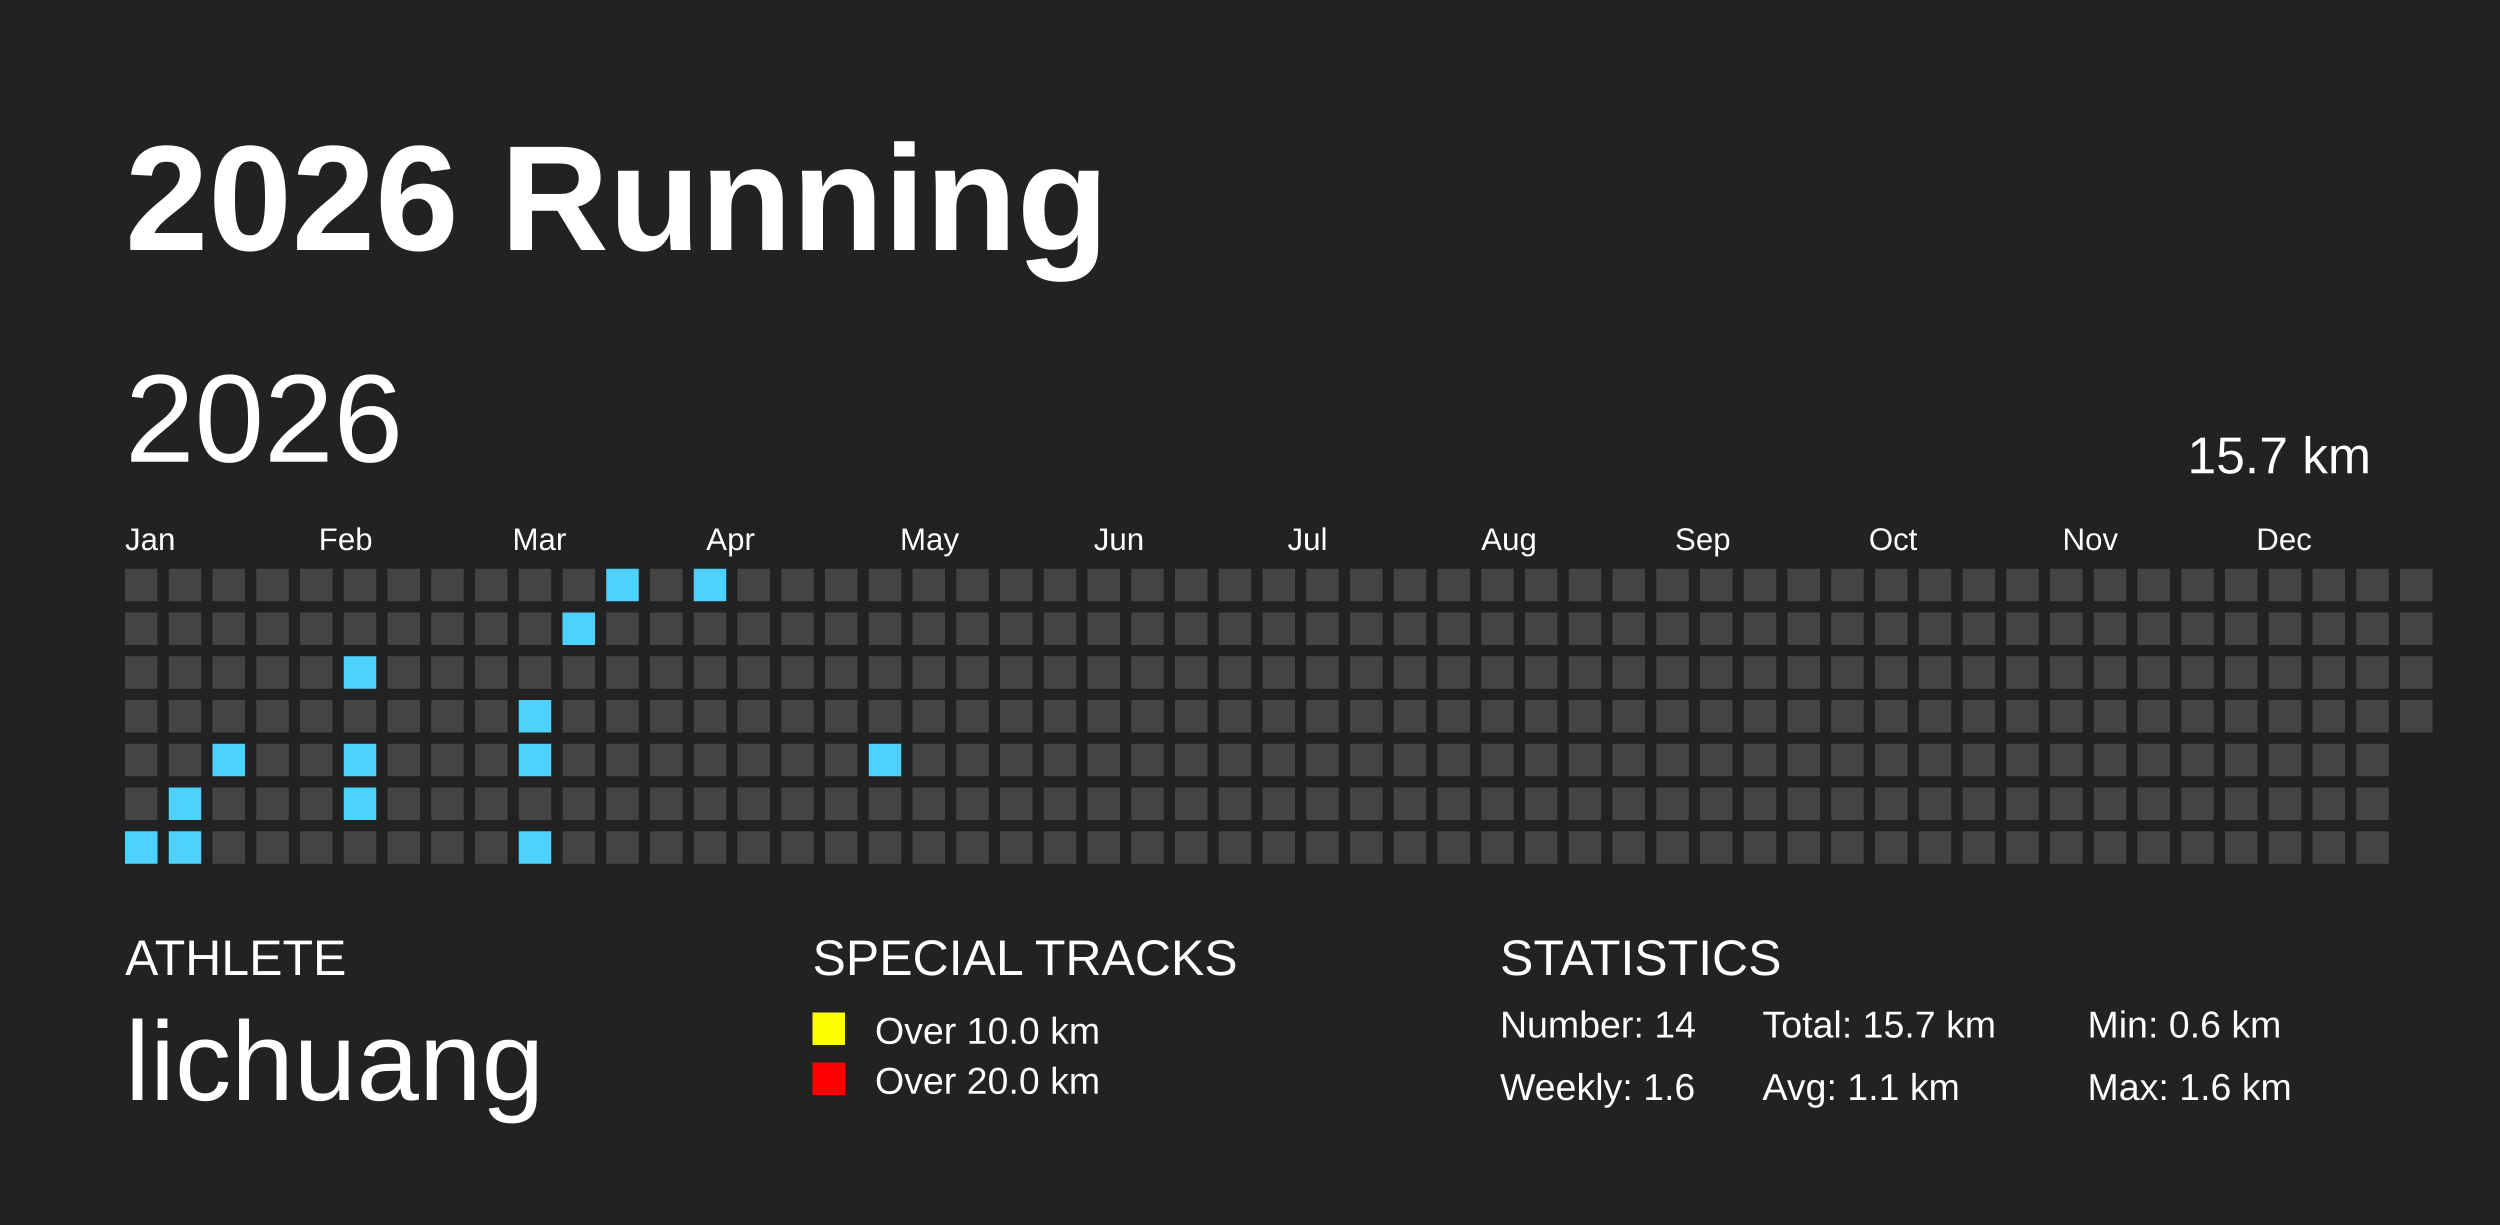
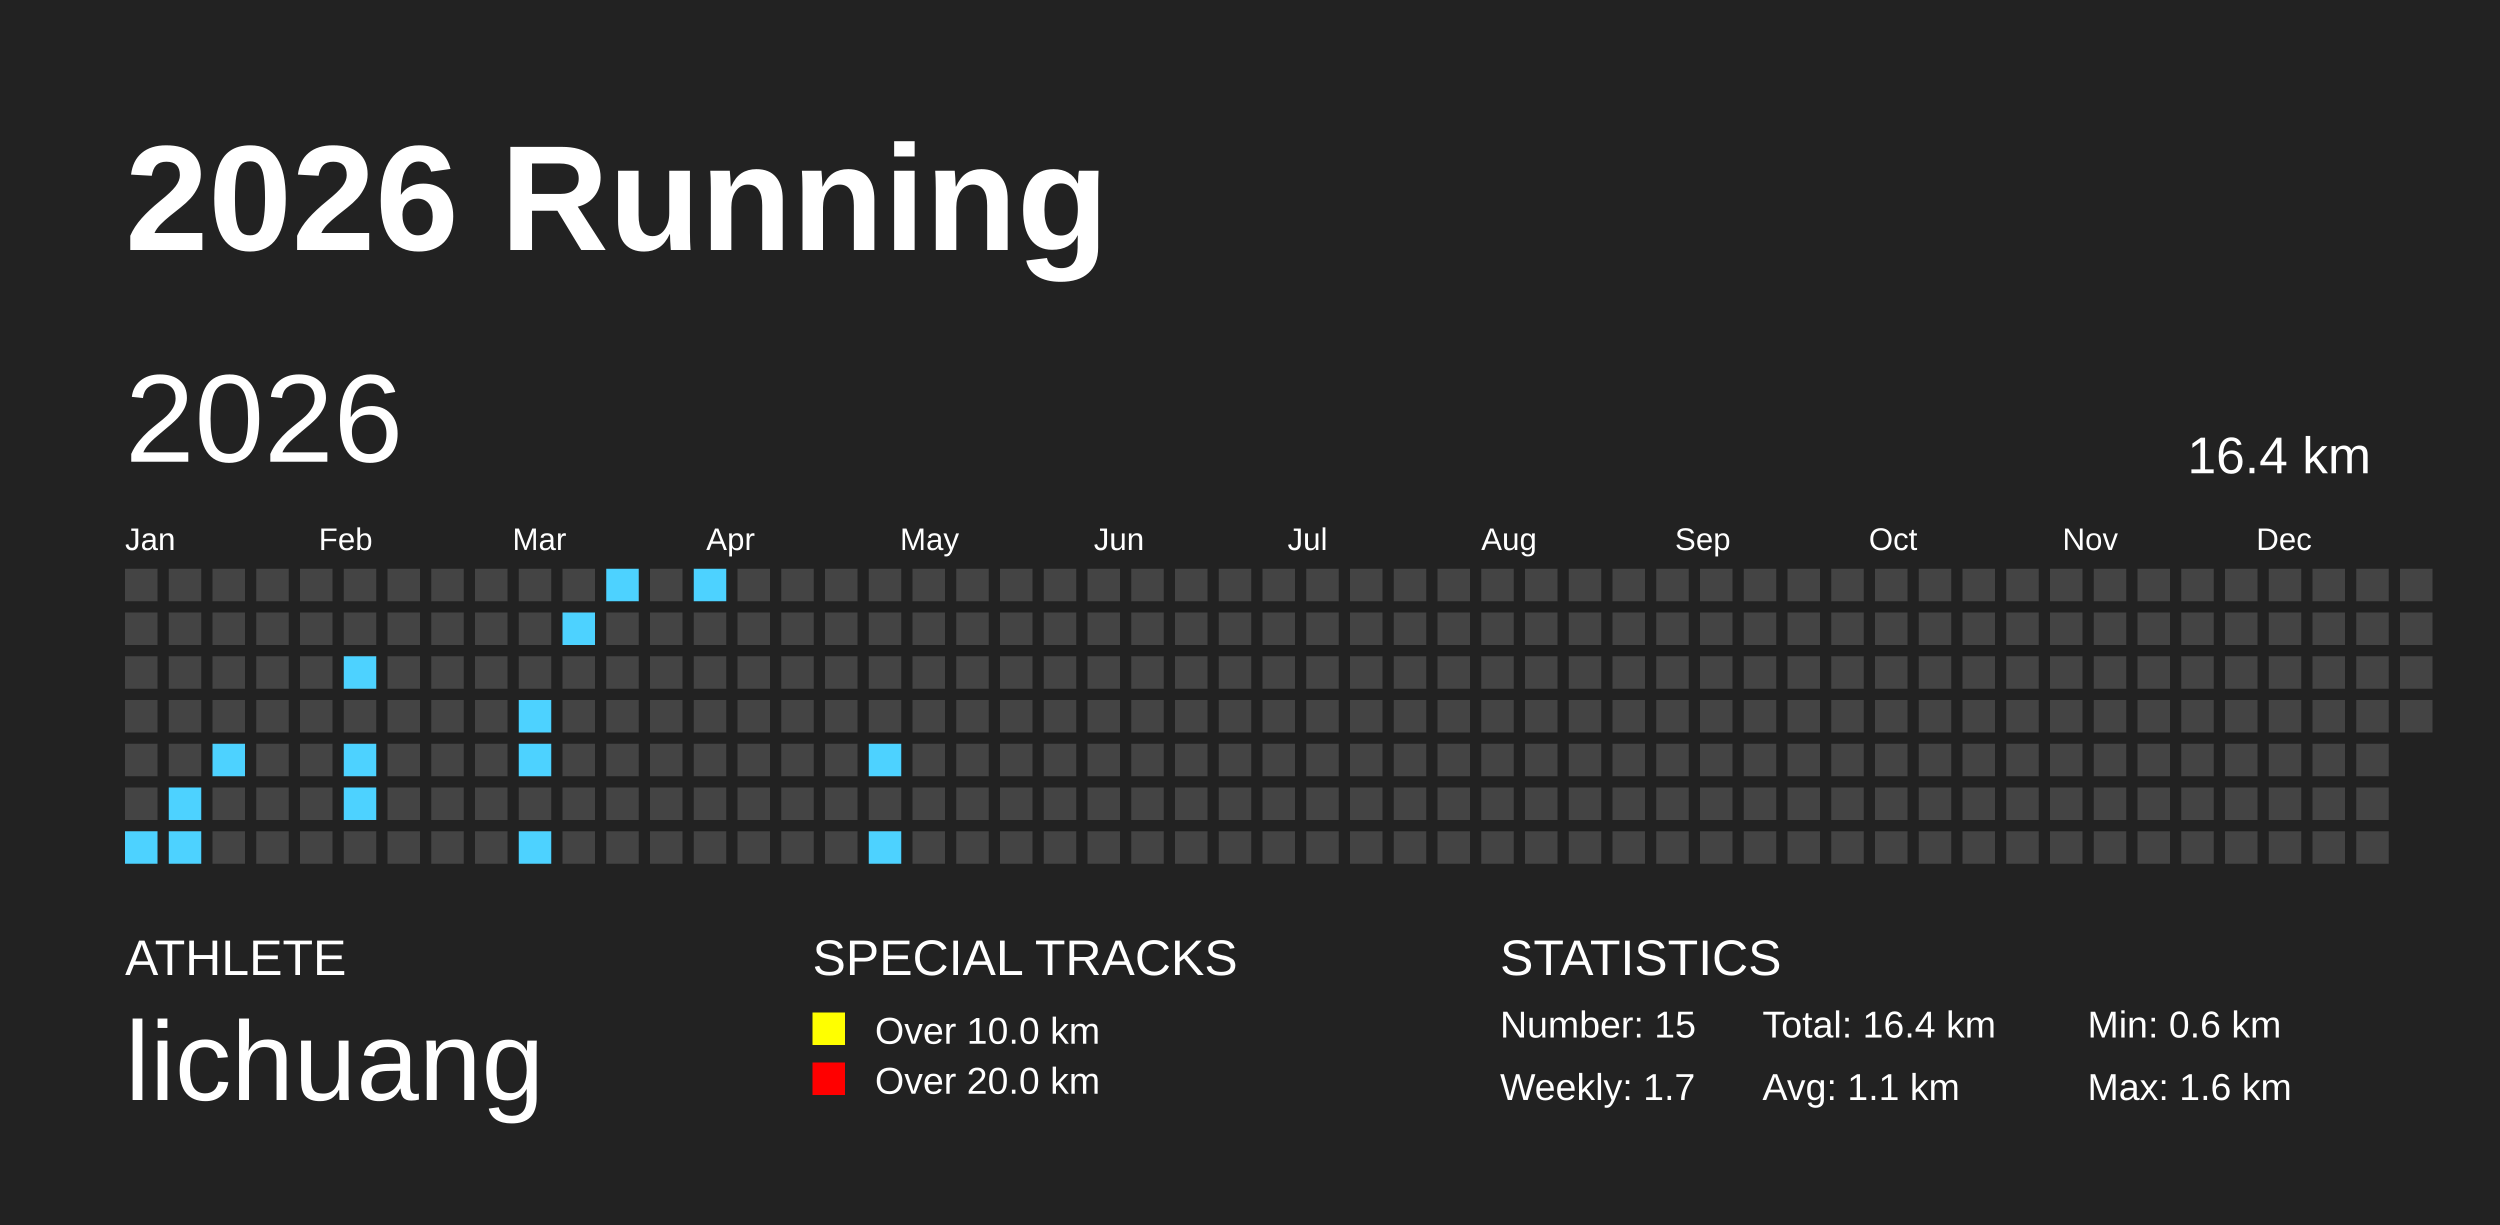
<svg xmlns="http://www.w3.org/2000/svg" baseProfile="full" height="98mm" version="1.1" viewBox="0,0,200,98" width="200mm">
  <defs />
  <rect fill="#222222" height="98" width="200" x="0" y="0" />
  <text fill="#FFFFFF" style="font-size:12px; font-family:Arial; font-weight:bold;" x="10" y="20">2026 Running</text>
  <text fill="#FFFFFF" style="font-size:4px; font-family:Arial" x="10" y="78">ATHLETE</text>
  <text fill="#FFFFFF" style="font-size:9px; font-family:Arial" x="10" y="88">lichuang</text>
  <text fill="#FFFFFF" style="font-size:4px; font-family:Arial" x="65" y="78">SPECIAL TRACKS</text>
  <rect fill="yellow" height="2.6" width="2.6" x="65" y="81" />
  <text fill="#FFFFFF" style="font-size:3px; font-family:Arial" x="70" y="83.5">Over 10.0 km</text>
  <rect fill="red" height="2.6" width="2.6" x="65" y="85" />
  <text fill="#FFFFFF" style="font-size:3px; font-family:Arial" x="70" y="87.5">Over 20.0 km</text>
  <text fill="#FFFFFF" style="font-size:4px; font-family:Arial" x="120" y="78">STATISTICS</text>
-   <text fill="#FFFFFF" style="font-size:3px; font-family:Arial" x="120" y="83">Number: 14</text>
-   <text fill="#FFFFFF" style="font-size:3px; font-family:Arial" x="120" y="88">Weekly: 1.6</text>
-   <text fill="#FFFFFF" style="font-size:3px; font-family:Arial" x="141" y="83">Total: 15.7 km</text>
+   <text fill="#FFFFFF" style="font-size:3px; font-family:Arial" x="120" y="83">Number: 15</text>
+   <text fill="#FFFFFF" style="font-size:3px; font-family:Arial" x="120" y="88">Weekly: 1.7</text>
+   <text fill="#FFFFFF" style="font-size:3px; font-family:Arial" x="141" y="83">Total: 16.4 km</text>
  <text fill="#FFFFFF" style="font-size:3px; font-family:Arial" x="141" y="88">Avg: 1.1 km</text>
  <text fill="#FFFFFF" style="font-size:3px; font-family:Arial" x="167" y="83">Min: 0.6 km</text>
  <text fill="#FFFFFF" style="font-size:3px; font-family:Arial" x="167" y="88">Max: 1.6 km</text>
  <text dominant-baseline="hanging" fill="#FFFFFF" style="font-size:10.0px; font-family:Arial;" x="10" y="30">2026</text>
-   <text dominant-baseline="hanging" fill="#FFFFFF" style="font-size:4.125px; font-family:Arial;" x="175" y="35">15.7 km</text>
+   <text dominant-baseline="hanging" fill="#FFFFFF" style="font-size:4.125px; font-family:Arial;" x="175" y="35">16.4 km</text>
  <text fill="#FFFFFF" style="font-size:2.5px; font-family:Arial" x="10.0" y="44">Jan</text>
  <text fill="#FFFFFF" style="font-size:2.5px; font-family:Arial" x="25.5" y="44">Feb</text>
  <text fill="#FFFFFF" style="font-size:2.5px; font-family:Arial" x="41.0" y="44">Mar</text>
  <text fill="#FFFFFF" style="font-size:2.5px; font-family:Arial" x="56.5" y="44">Apr</text>
  <text fill="#FFFFFF" style="font-size:2.5px; font-family:Arial" x="72.0" y="44">May</text>
  <text fill="#FFFFFF" style="font-size:2.5px; font-family:Arial" x="87.5" y="44">Jun</text>
  <text fill="#FFFFFF" style="font-size:2.5px; font-family:Arial" x="103.0" y="44">Jul</text>
  <text fill="#FFFFFF" style="font-size:2.5px; font-family:Arial" x="118.5" y="44">Aug</text>
  <text fill="#FFFFFF" style="font-size:2.5px; font-family:Arial" x="134.0" y="44">Sep</text>
  <text fill="#FFFFFF" style="font-size:2.5px; font-family:Arial" x="149.5" y="44">Oct</text>
  <text fill="#FFFFFF" style="font-size:2.5px; font-family:Arial" x="165.0" y="44">Nov</text>
  <text fill="#FFFFFF" style="font-size:2.5px; font-family:Arial" x="180.5" y="44">Dec</text>
  <rect fill="#444444" height="2.6" width="2.6" x="10.0" y="45.5" />
  <rect fill="#444444" height="2.6" width="2.6" x="10.0" y="49.0" />
  <rect fill="#444444" height="2.6" width="2.6" x="10.0" y="52.5" />
  <rect fill="#444444" height="2.6" width="2.6" x="10.0" y="56.0" />
  <rect fill="#444444" height="2.6" width="2.6" x="10.0" y="59.5" />
  <rect fill="#444444" height="2.6" width="2.6" x="10.0" y="63.0" />
  <rect fill="#4dd2ff" height="2.6" width="2.6" x="10.0" y="66.5" />
  <rect fill="#444444" height="2.6" width="2.6" x="13.5" y="45.5" />
  <rect fill="#444444" height="2.6" width="2.6" x="13.5" y="49.0" />
  <rect fill="#444444" height="2.6" width="2.6" x="13.5" y="52.5" />
  <rect fill="#444444" height="2.6" width="2.6" x="13.5" y="56.0" />
  <rect fill="#444444" height="2.6" width="2.6" x="13.5" y="59.5" />
  <rect fill="#4dd2ff" height="2.6" width="2.6" x="13.5" y="63.0" />
  <rect fill="#4dd2ff" height="2.6" width="2.6" x="13.5" y="66.5" />
  <rect fill="#444444" height="2.6" width="2.6" x="17.0" y="45.5" />
  <rect fill="#444444" height="2.6" width="2.6" x="17.0" y="49.0" />
  <rect fill="#444444" height="2.6" width="2.6" x="17.0" y="52.5" />
  <rect fill="#444444" height="2.6" width="2.6" x="17.0" y="56.0" />
  <rect fill="#4dd2ff" height="2.6" width="2.6" x="17.0" y="59.5" />
  <rect fill="#444444" height="2.6" width="2.6" x="17.0" y="63.0" />
  <rect fill="#444444" height="2.6" width="2.6" x="17.0" y="66.5" />
  <rect fill="#444444" height="2.6" width="2.6" x="20.5" y="45.5" />
  <rect fill="#444444" height="2.6" width="2.6" x="20.5" y="49.0" />
  <rect fill="#444444" height="2.6" width="2.6" x="20.5" y="52.5" />
  <rect fill="#444444" height="2.6" width="2.6" x="20.5" y="56.0" />
  <rect fill="#444444" height="2.6" width="2.6" x="20.5" y="59.5" />
  <rect fill="#444444" height="2.6" width="2.6" x="20.5" y="63.0" />
  <rect fill="#444444" height="2.6" width="2.6" x="20.5" y="66.5" />
  <rect fill="#444444" height="2.6" width="2.6" x="24.0" y="45.5" />
  <rect fill="#444444" height="2.6" width="2.6" x="24.0" y="49.0" />
  <rect fill="#444444" height="2.6" width="2.6" x="24.0" y="52.5" />
  <rect fill="#444444" height="2.6" width="2.6" x="24.0" y="56.0" />
  <rect fill="#444444" height="2.6" width="2.6" x="24.0" y="59.5" />
  <rect fill="#444444" height="2.6" width="2.6" x="24.0" y="63.0" />
  <rect fill="#444444" height="2.6" width="2.6" x="24.0" y="66.5" />
  <rect fill="#444444" height="2.6" width="2.6" x="27.5" y="45.5" />
  <rect fill="#444444" height="2.6" width="2.6" x="27.5" y="49.0" />
  <rect fill="#4dd2ff" height="2.6" width="2.6" x="27.5" y="52.5" />
  <rect fill="#444444" height="2.6" width="2.6" x="27.5" y="56.0" />
  <rect fill="#4dd2ff" height="2.6" width="2.6" x="27.5" y="59.5" />
  <rect fill="#4dd2ff" height="2.6" width="2.6" x="27.5" y="63.0" />
  <rect fill="#444444" height="2.6" width="2.6" x="27.5" y="66.5" />
  <rect fill="#444444" height="2.6" width="2.6" x="31.0" y="45.5" />
  <rect fill="#444444" height="2.6" width="2.6" x="31.0" y="49.0" />
  <rect fill="#444444" height="2.6" width="2.6" x="31.0" y="52.5" />
  <rect fill="#444444" height="2.6" width="2.6" x="31.0" y="56.0" />
  <rect fill="#444444" height="2.6" width="2.6" x="31.0" y="59.5" />
  <rect fill="#444444" height="2.6" width="2.6" x="31.0" y="63.0" />
  <rect fill="#444444" height="2.6" width="2.6" x="31.0" y="66.5" />
  <rect fill="#444444" height="2.6" width="2.6" x="34.5" y="45.5" />
  <rect fill="#444444" height="2.6" width="2.6" x="34.5" y="49.0" />
  <rect fill="#444444" height="2.6" width="2.6" x="34.5" y="52.5" />
  <rect fill="#444444" height="2.6" width="2.6" x="34.5" y="56.0" />
  <rect fill="#444444" height="2.6" width="2.6" x="34.5" y="59.5" />
  <rect fill="#444444" height="2.6" width="2.6" x="34.5" y="63.0" />
  <rect fill="#444444" height="2.6" width="2.6" x="34.5" y="66.5" />
  <rect fill="#444444" height="2.6" width="2.6" x="38.0" y="45.5" />
  <rect fill="#444444" height="2.6" width="2.6" x="38.0" y="49.0" />
  <rect fill="#444444" height="2.6" width="2.6" x="38.0" y="52.5" />
  <rect fill="#444444" height="2.6" width="2.6" x="38.0" y="56.0" />
  <rect fill="#444444" height="2.6" width="2.6" x="38.0" y="59.5" />
  <rect fill="#444444" height="2.6" width="2.6" x="38.0" y="63.0" />
  <rect fill="#444444" height="2.6" width="2.6" x="38.0" y="66.5" />
  <rect fill="#444444" height="2.6" width="2.6" x="41.5" y="45.5" />
  <rect fill="#444444" height="2.6" width="2.6" x="41.5" y="49.0" />
  <rect fill="#444444" height="2.6" width="2.6" x="41.5" y="52.5" />
  <rect fill="#4dd2ff" height="2.6" width="2.6" x="41.5" y="56.0" />
  <rect fill="#4dd2ff" height="2.6" width="2.6" x="41.5" y="59.5" />
  <rect fill="#444444" height="2.6" width="2.6" x="41.5" y="63.0" />
  <rect fill="#4dd2ff" height="2.6" width="2.6" x="41.5" y="66.5" />
  <rect fill="#444444" height="2.6" width="2.6" x="45.0" y="45.5" />
  <rect fill="#4dd2ff" height="2.6" width="2.6" x="45.0" y="49.0" />
  <rect fill="#444444" height="2.6" width="2.6" x="45.0" y="52.5" />
  <rect fill="#444444" height="2.6" width="2.6" x="45.0" y="56.0" />
  <rect fill="#444444" height="2.6" width="2.6" x="45.0" y="59.5" />
  <rect fill="#444444" height="2.6" width="2.6" x="45.0" y="63.0" />
  <rect fill="#444444" height="2.6" width="2.6" x="45.0" y="66.5" />
  <rect fill="#4dd2ff" height="2.6" width="2.6" x="48.5" y="45.5" />
  <rect fill="#444444" height="2.6" width="2.6" x="48.5" y="49.0" />
  <rect fill="#444444" height="2.6" width="2.6" x="48.5" y="52.5" />
  <rect fill="#444444" height="2.6" width="2.6" x="48.5" y="56.0" />
  <rect fill="#444444" height="2.6" width="2.6" x="48.5" y="59.5" />
  <rect fill="#444444" height="2.6" width="2.6" x="48.5" y="63.0" />
  <rect fill="#444444" height="2.6" width="2.6" x="48.5" y="66.5" />
  <rect fill="#444444" height="2.6" width="2.6" x="52.0" y="45.5" />
  <rect fill="#444444" height="2.6" width="2.6" x="52.0" y="49.0" />
  <rect fill="#444444" height="2.6" width="2.6" x="52.0" y="52.5" />
  <rect fill="#444444" height="2.6" width="2.6" x="52.0" y="56.0" />
  <rect fill="#444444" height="2.6" width="2.6" x="52.0" y="59.5" />
  <rect fill="#444444" height="2.6" width="2.6" x="52.0" y="63.0" />
  <rect fill="#444444" height="2.6" width="2.6" x="52.0" y="66.5" />
  <rect fill="#4dd2ff" height="2.6" width="2.6" x="55.5" y="45.5" />
  <rect fill="#444444" height="2.6" width="2.6" x="55.5" y="49.0" />
  <rect fill="#444444" height="2.6" width="2.6" x="55.5" y="52.5" />
  <rect fill="#444444" height="2.6" width="2.6" x="55.5" y="56.0" />
  <rect fill="#444444" height="2.6" width="2.6" x="55.5" y="59.5" />
  <rect fill="#444444" height="2.6" width="2.6" x="55.5" y="63.0" />
  <rect fill="#444444" height="2.6" width="2.6" x="55.5" y="66.5" />
  <rect fill="#444444" height="2.6" width="2.6" x="59.0" y="45.5" />
  <rect fill="#444444" height="2.6" width="2.6" x="59.0" y="49.0" />
  <rect fill="#444444" height="2.6" width="2.6" x="59.0" y="52.5" />
  <rect fill="#444444" height="2.6" width="2.6" x="59.0" y="56.0" />
  <rect fill="#444444" height="2.6" width="2.6" x="59.0" y="59.5" />
  <rect fill="#444444" height="2.6" width="2.6" x="59.0" y="63.0" />
  <rect fill="#444444" height="2.6" width="2.6" x="59.0" y="66.5" />
  <rect fill="#444444" height="2.6" width="2.6" x="62.5" y="45.5" />
  <rect fill="#444444" height="2.6" width="2.6" x="62.5" y="49.0" />
  <rect fill="#444444" height="2.6" width="2.6" x="62.5" y="52.5" />
  <rect fill="#444444" height="2.6" width="2.6" x="62.5" y="56.0" />
  <rect fill="#444444" height="2.6" width="2.6" x="62.5" y="59.5" />
  <rect fill="#444444" height="2.6" width="2.6" x="62.5" y="63.0" />
  <rect fill="#444444" height="2.6" width="2.6" x="62.5" y="66.5" />
  <rect fill="#444444" height="2.6" width="2.6" x="66.0" y="45.5" />
  <rect fill="#444444" height="2.6" width="2.6" x="66.0" y="49.0" />
  <rect fill="#444444" height="2.6" width="2.6" x="66.0" y="52.5" />
  <rect fill="#444444" height="2.6" width="2.6" x="66.0" y="56.0" />
  <rect fill="#444444" height="2.6" width="2.6" x="66.0" y="59.5" />
  <rect fill="#444444" height="2.6" width="2.6" x="66.0" y="63.0" />
  <rect fill="#444444" height="2.6" width="2.6" x="66.0" y="66.5" />
  <rect fill="#444444" height="2.6" width="2.6" x="69.5" y="45.5" />
  <rect fill="#444444" height="2.6" width="2.6" x="69.5" y="49.0" />
  <rect fill="#444444" height="2.6" width="2.6" x="69.5" y="52.5" />
  <rect fill="#444444" height="2.6" width="2.6" x="69.5" y="56.0" />
  <rect fill="#4dd2ff" height="2.6" width="2.6" x="69.5" y="59.5" />
  <rect fill="#444444" height="2.6" width="2.6" x="69.5" y="63.0" />
-   <rect fill="#444444" height="2.6" width="2.6" x="69.5" y="66.5" />
+   <rect fill="#4dd2ff" height="2.6" width="2.6" x="69.5" y="66.5" />
  <rect fill="#444444" height="2.6" width="2.6" x="73.0" y="45.5" />
  <rect fill="#444444" height="2.6" width="2.6" x="73.0" y="49.0" />
  <rect fill="#444444" height="2.6" width="2.6" x="73.0" y="52.5" />
  <rect fill="#444444" height="2.6" width="2.6" x="73.0" y="56.0" />
  <rect fill="#444444" height="2.6" width="2.6" x="73.0" y="59.5" />
  <rect fill="#444444" height="2.6" width="2.6" x="73.0" y="63.0" />
  <rect fill="#444444" height="2.6" width="2.6" x="73.0" y="66.5" />
  <rect fill="#444444" height="2.6" width="2.6" x="76.5" y="45.5" />
  <rect fill="#444444" height="2.6" width="2.6" x="76.5" y="49.0" />
  <rect fill="#444444" height="2.6" width="2.6" x="76.5" y="52.5" />
  <rect fill="#444444" height="2.6" width="2.6" x="76.5" y="56.0" />
  <rect fill="#444444" height="2.6" width="2.6" x="76.5" y="59.5" />
  <rect fill="#444444" height="2.6" width="2.6" x="76.5" y="63.0" />
  <rect fill="#444444" height="2.6" width="2.6" x="76.5" y="66.5" />
  <rect fill="#444444" height="2.6" width="2.6" x="80.0" y="45.5" />
  <rect fill="#444444" height="2.6" width="2.6" x="80.0" y="49.0" />
  <rect fill="#444444" height="2.6" width="2.6" x="80.0" y="52.5" />
  <rect fill="#444444" height="2.6" width="2.6" x="80.0" y="56.0" />
  <rect fill="#444444" height="2.6" width="2.6" x="80.0" y="59.5" />
  <rect fill="#444444" height="2.6" width="2.6" x="80.0" y="63.0" />
  <rect fill="#444444" height="2.6" width="2.6" x="80.0" y="66.5" />
  <rect fill="#444444" height="2.6" width="2.6" x="83.5" y="45.5" />
  <rect fill="#444444" height="2.6" width="2.6" x="83.5" y="49.0" />
  <rect fill="#444444" height="2.6" width="2.6" x="83.5" y="52.5" />
  <rect fill="#444444" height="2.6" width="2.6" x="83.5" y="56.0" />
  <rect fill="#444444" height="2.6" width="2.6" x="83.5" y="59.5" />
  <rect fill="#444444" height="2.6" width="2.6" x="83.5" y="63.0" />
  <rect fill="#444444" height="2.6" width="2.6" x="83.5" y="66.5" />
  <rect fill="#444444" height="2.6" width="2.6" x="87.0" y="45.5" />
  <rect fill="#444444" height="2.6" width="2.6" x="87.0" y="49.0" />
  <rect fill="#444444" height="2.6" width="2.6" x="87.0" y="52.5" />
  <rect fill="#444444" height="2.6" width="2.6" x="87.0" y="56.0" />
  <rect fill="#444444" height="2.6" width="2.6" x="87.0" y="59.5" />
  <rect fill="#444444" height="2.6" width="2.6" x="87.0" y="63.0" />
  <rect fill="#444444" height="2.6" width="2.6" x="87.0" y="66.5" />
  <rect fill="#444444" height="2.6" width="2.6" x="90.5" y="45.5" />
  <rect fill="#444444" height="2.6" width="2.6" x="90.5" y="49.0" />
  <rect fill="#444444" height="2.6" width="2.6" x="90.5" y="52.5" />
  <rect fill="#444444" height="2.6" width="2.6" x="90.5" y="56.0" />
  <rect fill="#444444" height="2.6" width="2.6" x="90.5" y="59.5" />
  <rect fill="#444444" height="2.6" width="2.6" x="90.5" y="63.0" />
  <rect fill="#444444" height="2.6" width="2.6" x="90.5" y="66.5" />
  <rect fill="#444444" height="2.6" width="2.6" x="94.0" y="45.5" />
  <rect fill="#444444" height="2.6" width="2.6" x="94.0" y="49.0" />
  <rect fill="#444444" height="2.6" width="2.6" x="94.0" y="52.5" />
  <rect fill="#444444" height="2.6" width="2.6" x="94.0" y="56.0" />
  <rect fill="#444444" height="2.6" width="2.6" x="94.0" y="59.5" />
  <rect fill="#444444" height="2.6" width="2.6" x="94.0" y="63.0" />
  <rect fill="#444444" height="2.6" width="2.6" x="94.0" y="66.5" />
  <rect fill="#444444" height="2.6" width="2.6" x="97.5" y="45.5" />
  <rect fill="#444444" height="2.6" width="2.6" x="97.5" y="49.0" />
  <rect fill="#444444" height="2.6" width="2.6" x="97.5" y="52.5" />
  <rect fill="#444444" height="2.6" width="2.6" x="97.5" y="56.0" />
  <rect fill="#444444" height="2.6" width="2.6" x="97.5" y="59.5" />
  <rect fill="#444444" height="2.6" width="2.6" x="97.5" y="63.0" />
  <rect fill="#444444" height="2.6" width="2.6" x="97.5" y="66.5" />
  <rect fill="#444444" height="2.6" width="2.6" x="101.0" y="45.5" />
  <rect fill="#444444" height="2.6" width="2.6" x="101.0" y="49.0" />
  <rect fill="#444444" height="2.6" width="2.6" x="101.0" y="52.5" />
  <rect fill="#444444" height="2.6" width="2.6" x="101.0" y="56.0" />
  <rect fill="#444444" height="2.6" width="2.6" x="101.0" y="59.5" />
  <rect fill="#444444" height="2.6" width="2.6" x="101.0" y="63.0" />
  <rect fill="#444444" height="2.6" width="2.6" x="101.0" y="66.5" />
  <rect fill="#444444" height="2.6" width="2.6" x="104.5" y="45.5" />
  <rect fill="#444444" height="2.6" width="2.6" x="104.5" y="49.0" />
  <rect fill="#444444" height="2.6" width="2.6" x="104.5" y="52.5" />
  <rect fill="#444444" height="2.6" width="2.6" x="104.5" y="56.0" />
  <rect fill="#444444" height="2.6" width="2.6" x="104.5" y="59.5" />
  <rect fill="#444444" height="2.6" width="2.6" x="104.5" y="63.0" />
  <rect fill="#444444" height="2.6" width="2.6" x="104.5" y="66.5" />
  <rect fill="#444444" height="2.6" width="2.6" x="108.0" y="45.5" />
  <rect fill="#444444" height="2.6" width="2.6" x="108.0" y="49.0" />
  <rect fill="#444444" height="2.6" width="2.6" x="108.0" y="52.5" />
  <rect fill="#444444" height="2.6" width="2.6" x="108.0" y="56.0" />
  <rect fill="#444444" height="2.6" width="2.6" x="108.0" y="59.5" />
  <rect fill="#444444" height="2.6" width="2.6" x="108.0" y="63.0" />
  <rect fill="#444444" height="2.6" width="2.6" x="108.0" y="66.5" />
  <rect fill="#444444" height="2.6" width="2.6" x="111.5" y="45.5" />
  <rect fill="#444444" height="2.6" width="2.6" x="111.5" y="49.0" />
  <rect fill="#444444" height="2.6" width="2.6" x="111.5" y="52.5" />
  <rect fill="#444444" height="2.6" width="2.6" x="111.5" y="56.0" />
  <rect fill="#444444" height="2.6" width="2.6" x="111.5" y="59.5" />
  <rect fill="#444444" height="2.6" width="2.6" x="111.5" y="63.0" />
  <rect fill="#444444" height="2.6" width="2.6" x="111.5" y="66.5" />
  <rect fill="#444444" height="2.6" width="2.6" x="115.0" y="45.5" />
  <rect fill="#444444" height="2.6" width="2.6" x="115.0" y="49.0" />
  <rect fill="#444444" height="2.6" width="2.6" x="115.0" y="52.5" />
  <rect fill="#444444" height="2.6" width="2.6" x="115.0" y="56.0" />
  <rect fill="#444444" height="2.6" width="2.6" x="115.0" y="59.5" />
  <rect fill="#444444" height="2.6" width="2.6" x="115.0" y="63.0" />
  <rect fill="#444444" height="2.6" width="2.6" x="115.0" y="66.5" />
  <rect fill="#444444" height="2.6" width="2.6" x="118.5" y="45.5" />
  <rect fill="#444444" height="2.6" width="2.6" x="118.5" y="49.0" />
  <rect fill="#444444" height="2.6" width="2.6" x="118.5" y="52.5" />
  <rect fill="#444444" height="2.6" width="2.6" x="118.5" y="56.0" />
  <rect fill="#444444" height="2.6" width="2.6" x="118.5" y="59.5" />
  <rect fill="#444444" height="2.6" width="2.6" x="118.5" y="63.0" />
  <rect fill="#444444" height="2.6" width="2.6" x="118.5" y="66.5" />
  <rect fill="#444444" height="2.6" width="2.6" x="122.0" y="45.5" />
  <rect fill="#444444" height="2.6" width="2.6" x="122.0" y="49.0" />
  <rect fill="#444444" height="2.6" width="2.6" x="122.0" y="52.5" />
  <rect fill="#444444" height="2.6" width="2.6" x="122.0" y="56.0" />
  <rect fill="#444444" height="2.6" width="2.6" x="122.0" y="59.5" />
  <rect fill="#444444" height="2.6" width="2.6" x="122.0" y="63.0" />
  <rect fill="#444444" height="2.6" width="2.6" x="122.0" y="66.5" />
  <rect fill="#444444" height="2.6" width="2.6" x="125.5" y="45.5" />
  <rect fill="#444444" height="2.6" width="2.6" x="125.5" y="49.0" />
  <rect fill="#444444" height="2.6" width="2.6" x="125.5" y="52.5" />
  <rect fill="#444444" height="2.6" width="2.6" x="125.5" y="56.0" />
  <rect fill="#444444" height="2.6" width="2.6" x="125.5" y="59.5" />
  <rect fill="#444444" height="2.6" width="2.6" x="125.5" y="63.0" />
  <rect fill="#444444" height="2.6" width="2.6" x="125.5" y="66.5" />
  <rect fill="#444444" height="2.6" width="2.6" x="129.0" y="45.5" />
  <rect fill="#444444" height="2.6" width="2.6" x="129.0" y="49.0" />
  <rect fill="#444444" height="2.6" width="2.6" x="129.0" y="52.5" />
  <rect fill="#444444" height="2.6" width="2.6" x="129.0" y="56.0" />
  <rect fill="#444444" height="2.6" width="2.6" x="129.0" y="59.5" />
  <rect fill="#444444" height="2.6" width="2.6" x="129.0" y="63.0" />
  <rect fill="#444444" height="2.6" width="2.6" x="129.0" y="66.5" />
  <rect fill="#444444" height="2.6" width="2.6" x="132.5" y="45.5" />
  <rect fill="#444444" height="2.6" width="2.6" x="132.5" y="49.0" />
  <rect fill="#444444" height="2.6" width="2.6" x="132.5" y="52.5" />
  <rect fill="#444444" height="2.6" width="2.6" x="132.5" y="56.0" />
  <rect fill="#444444" height="2.6" width="2.6" x="132.5" y="59.5" />
  <rect fill="#444444" height="2.6" width="2.6" x="132.5" y="63.0" />
  <rect fill="#444444" height="2.6" width="2.6" x="132.5" y="66.5" />
  <rect fill="#444444" height="2.6" width="2.6" x="136.0" y="45.5" />
  <rect fill="#444444" height="2.6" width="2.6" x="136.0" y="49.0" />
  <rect fill="#444444" height="2.6" width="2.6" x="136.0" y="52.5" />
  <rect fill="#444444" height="2.6" width="2.6" x="136.0" y="56.0" />
  <rect fill="#444444" height="2.6" width="2.6" x="136.0" y="59.5" />
  <rect fill="#444444" height="2.6" width="2.6" x="136.0" y="63.0" />
  <rect fill="#444444" height="2.6" width="2.6" x="136.0" y="66.5" />
  <rect fill="#444444" height="2.6" width="2.6" x="139.5" y="45.5" />
  <rect fill="#444444" height="2.6" width="2.6" x="139.5" y="49.0" />
  <rect fill="#444444" height="2.6" width="2.6" x="139.5" y="52.5" />
  <rect fill="#444444" height="2.6" width="2.6" x="139.5" y="56.0" />
  <rect fill="#444444" height="2.6" width="2.6" x="139.5" y="59.5" />
  <rect fill="#444444" height="2.6" width="2.6" x="139.5" y="63.0" />
  <rect fill="#444444" height="2.6" width="2.6" x="139.5" y="66.5" />
  <rect fill="#444444" height="2.6" width="2.6" x="143.0" y="45.5" />
  <rect fill="#444444" height="2.6" width="2.6" x="143.0" y="49.0" />
  <rect fill="#444444" height="2.6" width="2.6" x="143.0" y="52.5" />
  <rect fill="#444444" height="2.6" width="2.6" x="143.0" y="56.0" />
  <rect fill="#444444" height="2.6" width="2.6" x="143.0" y="59.5" />
  <rect fill="#444444" height="2.6" width="2.6" x="143.0" y="63.0" />
  <rect fill="#444444" height="2.6" width="2.6" x="143.0" y="66.5" />
  <rect fill="#444444" height="2.6" width="2.6" x="146.5" y="45.5" />
  <rect fill="#444444" height="2.6" width="2.6" x="146.5" y="49.0" />
  <rect fill="#444444" height="2.6" width="2.6" x="146.5" y="52.5" />
  <rect fill="#444444" height="2.6" width="2.6" x="146.5" y="56.0" />
  <rect fill="#444444" height="2.6" width="2.6" x="146.5" y="59.5" />
  <rect fill="#444444" height="2.6" width="2.6" x="146.5" y="63.0" />
  <rect fill="#444444" height="2.6" width="2.6" x="146.5" y="66.5" />
  <rect fill="#444444" height="2.6" width="2.6" x="150.0" y="45.5" />
  <rect fill="#444444" height="2.6" width="2.6" x="150.0" y="49.0" />
  <rect fill="#444444" height="2.6" width="2.6" x="150.0" y="52.5" />
  <rect fill="#444444" height="2.6" width="2.6" x="150.0" y="56.0" />
  <rect fill="#444444" height="2.6" width="2.6" x="150.0" y="59.5" />
  <rect fill="#444444" height="2.6" width="2.6" x="150.0" y="63.0" />
  <rect fill="#444444" height="2.6" width="2.6" x="150.0" y="66.5" />
  <rect fill="#444444" height="2.6" width="2.6" x="153.5" y="45.5" />
  <rect fill="#444444" height="2.6" width="2.6" x="153.5" y="49.0" />
  <rect fill="#444444" height="2.6" width="2.6" x="153.5" y="52.5" />
  <rect fill="#444444" height="2.6" width="2.6" x="153.5" y="56.0" />
  <rect fill="#444444" height="2.6" width="2.6" x="153.5" y="59.5" />
  <rect fill="#444444" height="2.6" width="2.6" x="153.5" y="63.0" />
  <rect fill="#444444" height="2.6" width="2.6" x="153.5" y="66.5" />
  <rect fill="#444444" height="2.6" width="2.6" x="157.0" y="45.5" />
  <rect fill="#444444" height="2.6" width="2.6" x="157.0" y="49.0" />
  <rect fill="#444444" height="2.6" width="2.6" x="157.0" y="52.5" />
  <rect fill="#444444" height="2.6" width="2.6" x="157.0" y="56.0" />
  <rect fill="#444444" height="2.6" width="2.6" x="157.0" y="59.5" />
  <rect fill="#444444" height="2.6" width="2.6" x="157.0" y="63.0" />
  <rect fill="#444444" height="2.6" width="2.6" x="157.0" y="66.5" />
  <rect fill="#444444" height="2.6" width="2.6" x="160.5" y="45.5" />
  <rect fill="#444444" height="2.6" width="2.6" x="160.5" y="49.0" />
  <rect fill="#444444" height="2.6" width="2.6" x="160.5" y="52.5" />
  <rect fill="#444444" height="2.6" width="2.6" x="160.5" y="56.0" />
  <rect fill="#444444" height="2.6" width="2.6" x="160.5" y="59.5" />
  <rect fill="#444444" height="2.6" width="2.6" x="160.5" y="63.0" />
  <rect fill="#444444" height="2.6" width="2.6" x="160.5" y="66.5" />
  <rect fill="#444444" height="2.6" width="2.6" x="164.0" y="45.5" />
  <rect fill="#444444" height="2.6" width="2.6" x="164.0" y="49.0" />
  <rect fill="#444444" height="2.6" width="2.6" x="164.0" y="52.5" />
  <rect fill="#444444" height="2.6" width="2.6" x="164.0" y="56.0" />
  <rect fill="#444444" height="2.6" width="2.6" x="164.0" y="59.5" />
  <rect fill="#444444" height="2.6" width="2.6" x="164.0" y="63.0" />
  <rect fill="#444444" height="2.6" width="2.6" x="164.0" y="66.5" />
  <rect fill="#444444" height="2.6" width="2.6" x="167.5" y="45.5" />
  <rect fill="#444444" height="2.6" width="2.6" x="167.5" y="49.0" />
  <rect fill="#444444" height="2.6" width="2.6" x="167.5" y="52.5" />
  <rect fill="#444444" height="2.6" width="2.6" x="167.5" y="56.0" />
  <rect fill="#444444" height="2.6" width="2.6" x="167.5" y="59.5" />
  <rect fill="#444444" height="2.6" width="2.6" x="167.5" y="63.0" />
  <rect fill="#444444" height="2.6" width="2.6" x="167.5" y="66.5" />
  <rect fill="#444444" height="2.6" width="2.6" x="171.0" y="45.5" />
  <rect fill="#444444" height="2.6" width="2.6" x="171.0" y="49.0" />
  <rect fill="#444444" height="2.6" width="2.6" x="171.0" y="52.5" />
  <rect fill="#444444" height="2.6" width="2.6" x="171.0" y="56.0" />
  <rect fill="#444444" height="2.6" width="2.6" x="171.0" y="59.5" />
  <rect fill="#444444" height="2.6" width="2.6" x="171.0" y="63.0" />
  <rect fill="#444444" height="2.6" width="2.6" x="171.0" y="66.5" />
  <rect fill="#444444" height="2.6" width="2.6" x="174.5" y="45.5" />
  <rect fill="#444444" height="2.6" width="2.6" x="174.5" y="49.0" />
  <rect fill="#444444" height="2.6" width="2.6" x="174.5" y="52.5" />
  <rect fill="#444444" height="2.6" width="2.6" x="174.5" y="56.0" />
  <rect fill="#444444" height="2.6" width="2.6" x="174.5" y="59.5" />
  <rect fill="#444444" height="2.6" width="2.6" x="174.5" y="63.0" />
  <rect fill="#444444" height="2.6" width="2.6" x="174.5" y="66.5" />
  <rect fill="#444444" height="2.6" width="2.6" x="178.0" y="45.5" />
  <rect fill="#444444" height="2.6" width="2.6" x="178.0" y="49.0" />
  <rect fill="#444444" height="2.6" width="2.6" x="178.0" y="52.5" />
  <rect fill="#444444" height="2.6" width="2.6" x="178.0" y="56.0" />
  <rect fill="#444444" height="2.6" width="2.6" x="178.0" y="59.5" />
  <rect fill="#444444" height="2.6" width="2.6" x="178.0" y="63.0" />
  <rect fill="#444444" height="2.6" width="2.6" x="178.0" y="66.5" />
  <rect fill="#444444" height="2.6" width="2.6" x="181.5" y="45.5" />
  <rect fill="#444444" height="2.6" width="2.6" x="181.5" y="49.0" />
  <rect fill="#444444" height="2.6" width="2.6" x="181.5" y="52.5" />
  <rect fill="#444444" height="2.6" width="2.6" x="181.5" y="56.0" />
  <rect fill="#444444" height="2.6" width="2.6" x="181.5" y="59.5" />
  <rect fill="#444444" height="2.6" width="2.6" x="181.5" y="63.0" />
  <rect fill="#444444" height="2.6" width="2.6" x="181.5" y="66.5" />
  <rect fill="#444444" height="2.6" width="2.6" x="185.0" y="45.5" />
  <rect fill="#444444" height="2.6" width="2.6" x="185.0" y="49.0" />
  <rect fill="#444444" height="2.6" width="2.6" x="185.0" y="52.5" />
  <rect fill="#444444" height="2.6" width="2.6" x="185.0" y="56.0" />
  <rect fill="#444444" height="2.6" width="2.6" x="185.0" y="59.5" />
  <rect fill="#444444" height="2.6" width="2.6" x="185.0" y="63.0" />
  <rect fill="#444444" height="2.6" width="2.6" x="185.0" y="66.5" />
  <rect fill="#444444" height="2.6" width="2.6" x="188.5" y="45.5" />
  <rect fill="#444444" height="2.6" width="2.6" x="188.5" y="49.0" />
  <rect fill="#444444" height="2.6" width="2.6" x="188.5" y="52.5" />
  <rect fill="#444444" height="2.6" width="2.6" x="188.5" y="56.0" />
  <rect fill="#444444" height="2.6" width="2.6" x="188.5" y="59.5" />
  <rect fill="#444444" height="2.6" width="2.6" x="188.5" y="63.0" />
  <rect fill="#444444" height="2.6" width="2.6" x="188.5" y="66.5" />
  <rect fill="#444444" height="2.6" width="2.6" x="192.0" y="45.5" />
  <rect fill="#444444" height="2.6" width="2.6" x="192.0" y="49.0" />
  <rect fill="#444444" height="2.6" width="2.6" x="192.0" y="52.5" />
  <rect fill="#444444" height="2.6" width="2.6" x="192.0" y="56.0" />
</svg>
